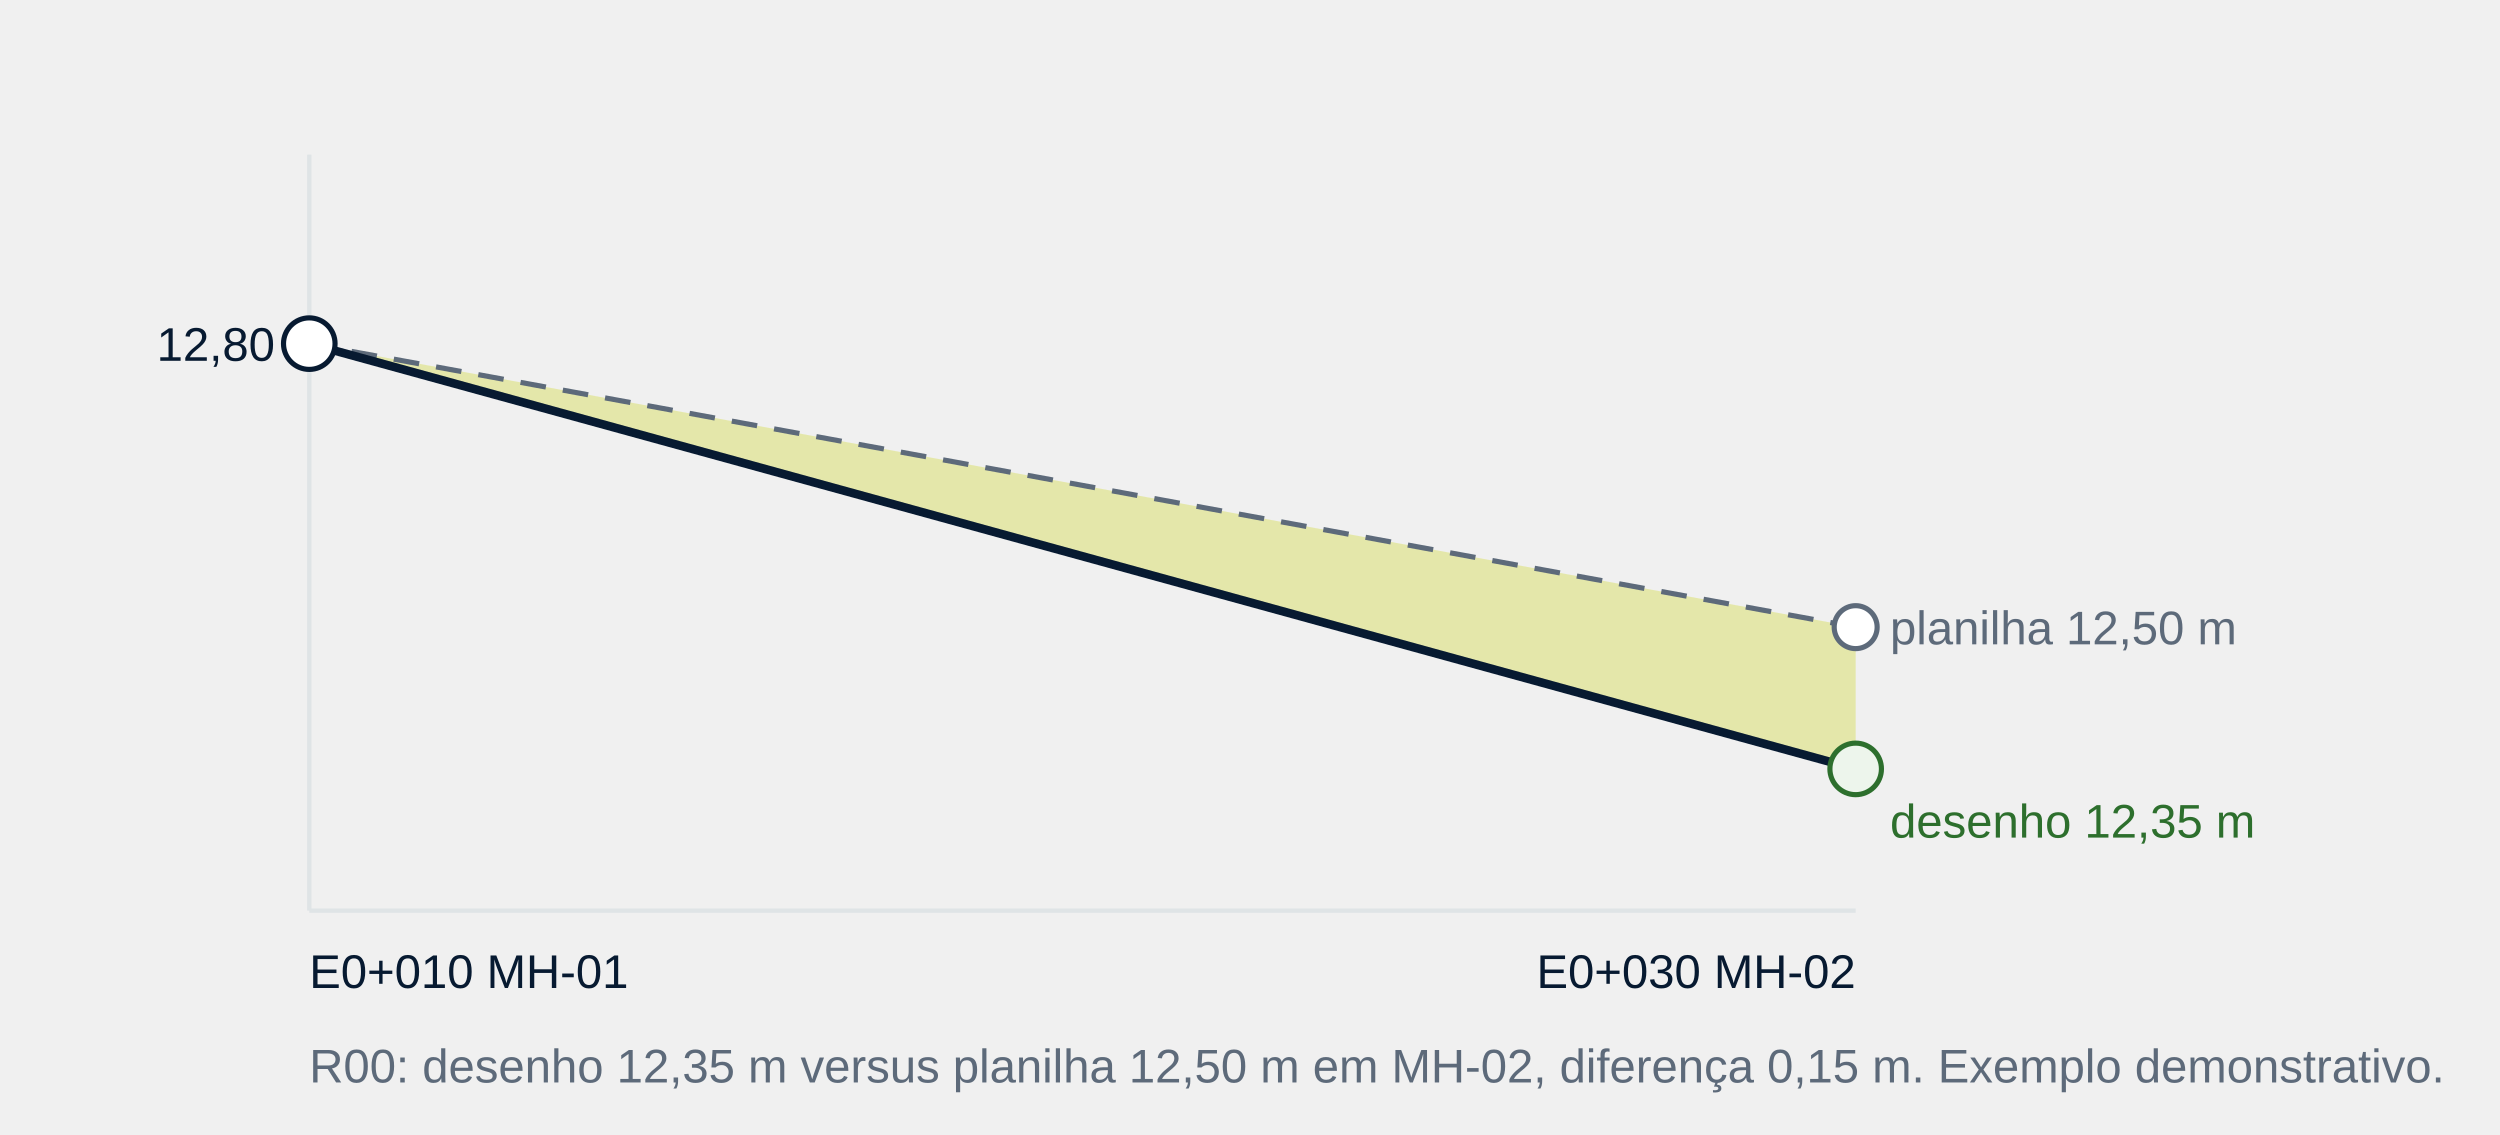
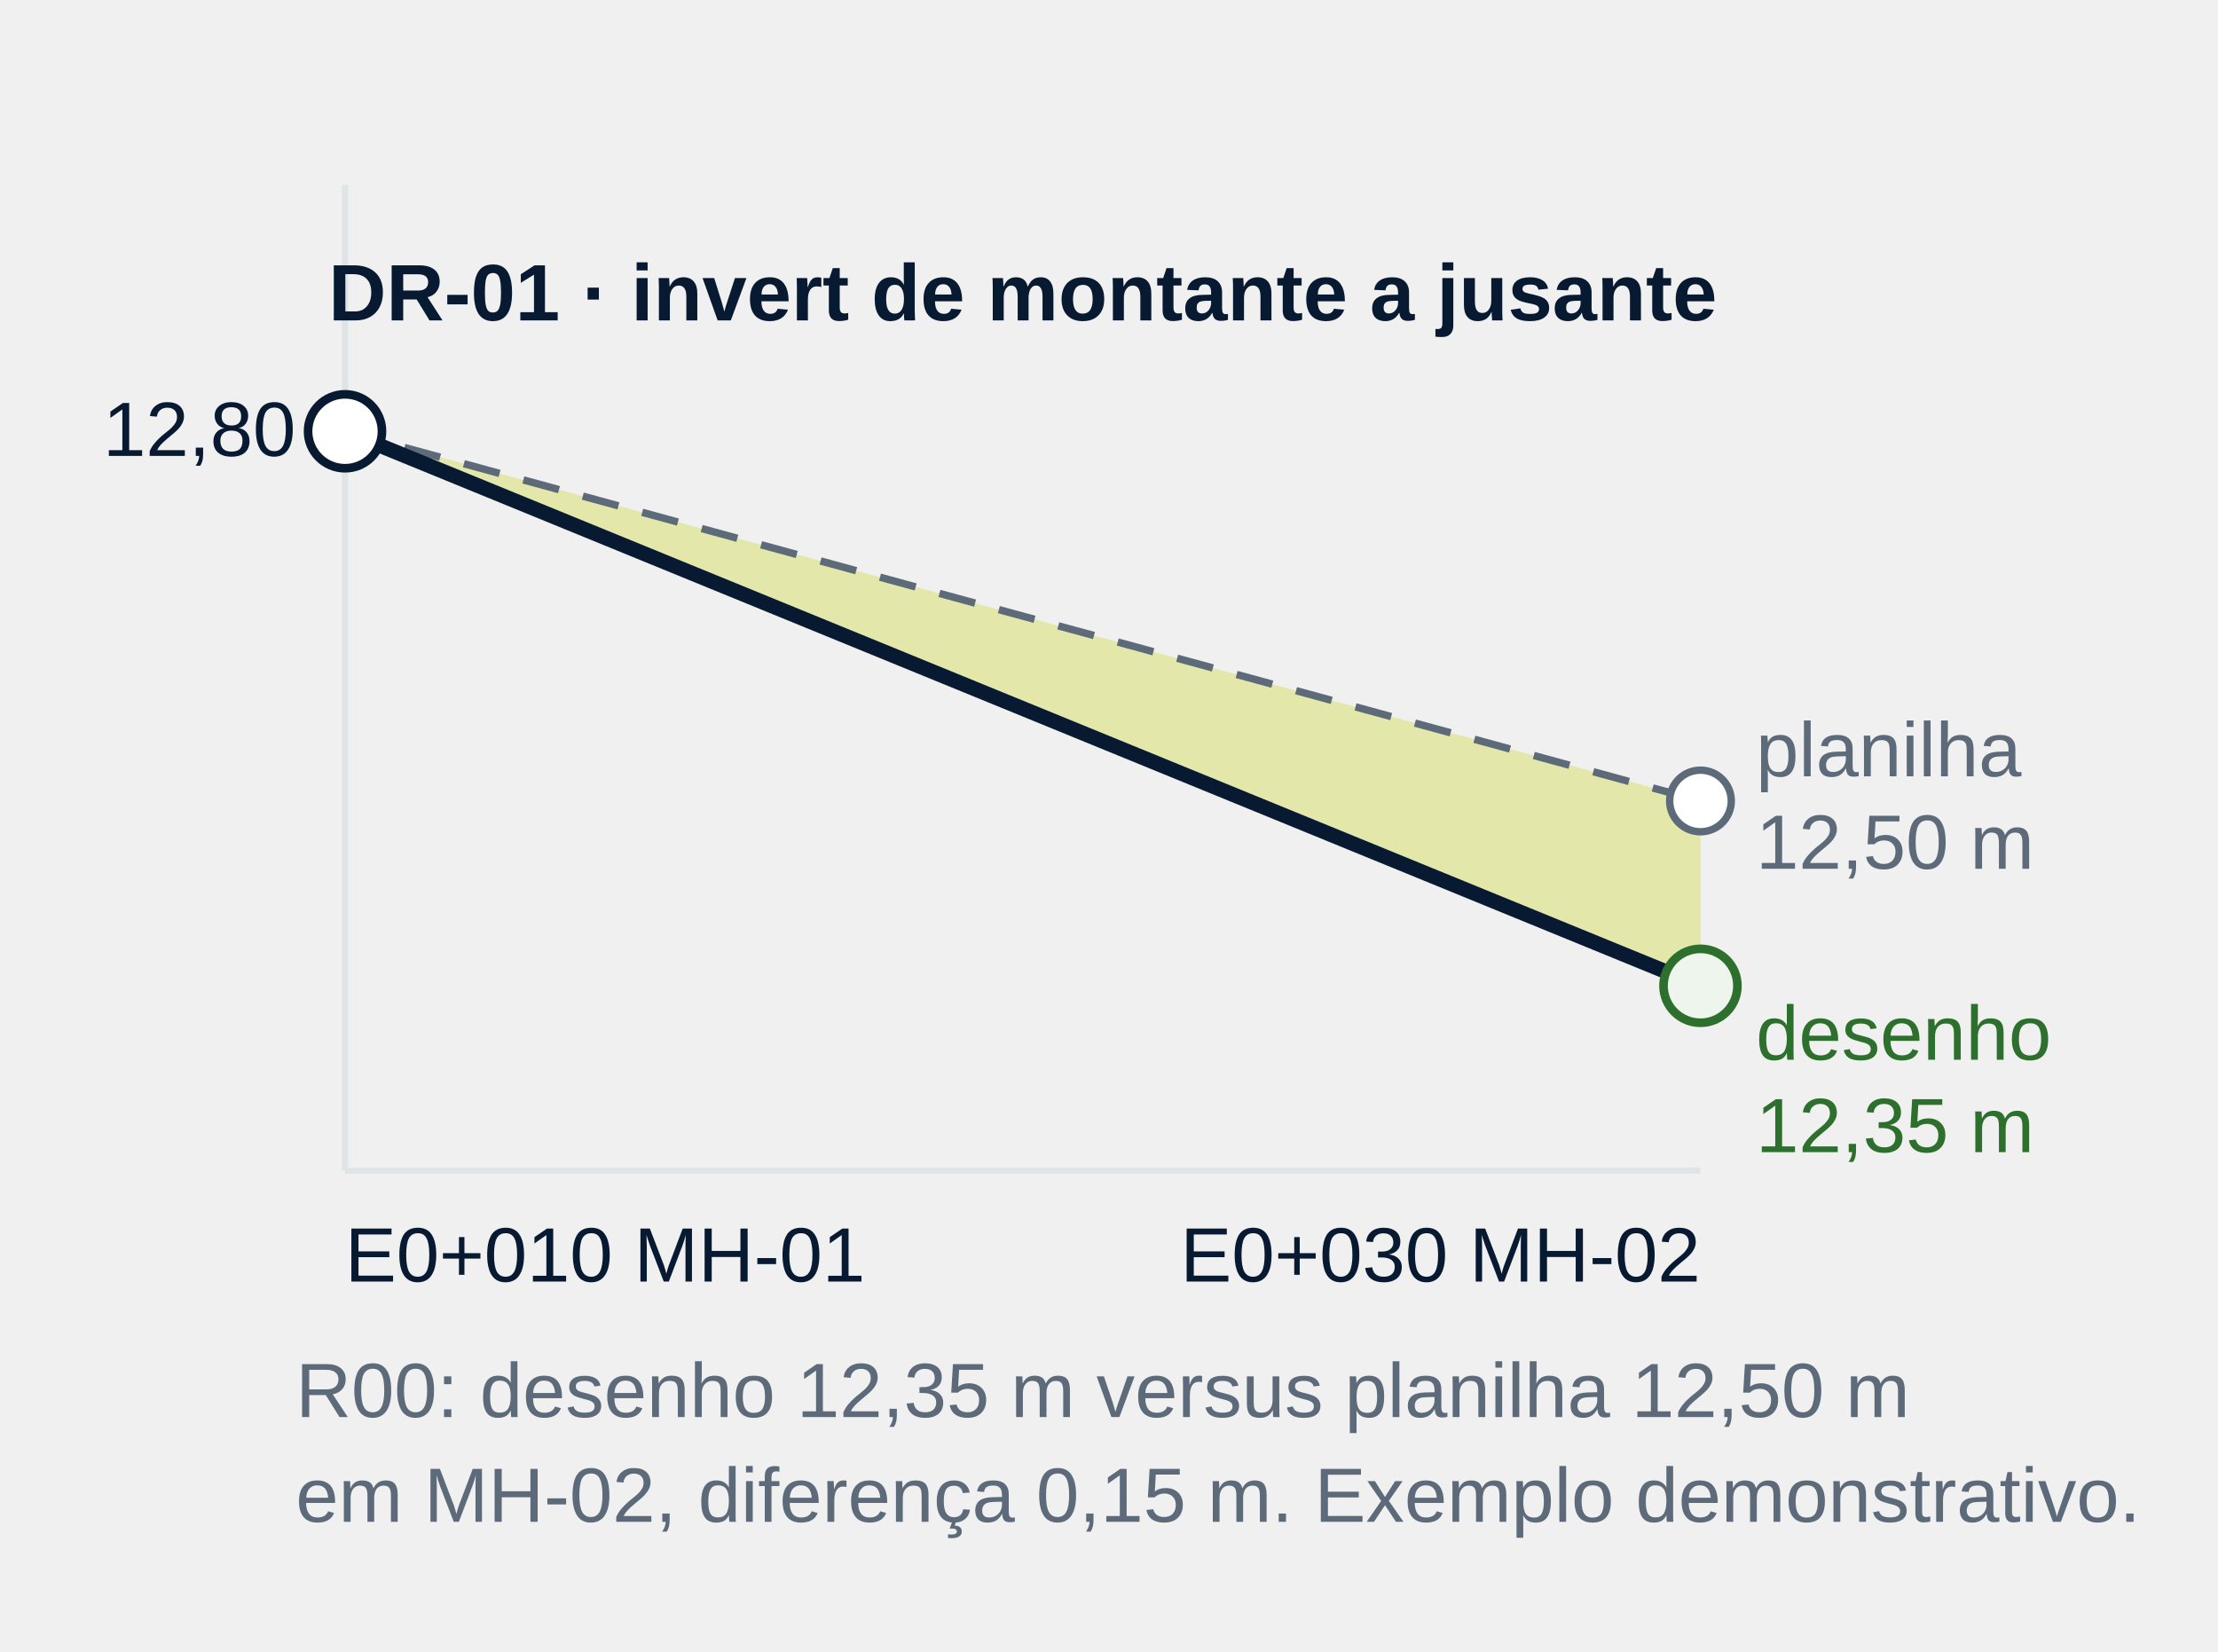
- <svg xmlns="http://www.w3.org/2000/svg" viewBox="0 0 582 264" role="img" font-family="Archivo Var, Arial, Helvetica, sans-serif" aria-labelledby="prf-R00-title prf-R00-desc">
-   <line x1="72.0" y1="212.0" x2="432.0" y2="212.0" stroke="#dfe4e6" stroke-width="1" />
-   <line x1="72.0" y1="36.0" x2="72.0" y2="212.0" stroke="#dfe4e6" stroke-width="1" />
-   <path d="M72.0 80.0L432.0 146.0V179.0Z" fill="#ced62a" fill-opacity="0.35" />
-   <line x1="72.0" y1="80.0" x2="432.0" y2="146.0" stroke="#5d6a7a" stroke-width="1.2" stroke-dasharray="6 4" />
-   <circle cx="432.0" cy="146.0" r="5" fill="#ffffff" stroke="#5d6a7a" stroke-width="1.2" />
-   <text x="440.0" y="150.0" font-size="11" fill="#5d6a7a">planilha 12,50 m</text>
-   <line x1="72.0" y1="80.0" x2="432.0" y2="179.0" stroke="#071a31" stroke-width="2" />
-   <circle cx="72.0" cy="80.0" r="6" fill="#ffffff" stroke="#071a31" stroke-width="1.2" />
-   <circle cx="432.0" cy="179.0" r="6" fill="#edf5ec" stroke="#2d6f2d" stroke-width="1.2" />
-   <text x="64.0" y="84.0" text-anchor="end" font-size="11" fill="#071a31">12,80</text>
-   <text x="440.0" y="195.0" font-size="11" fill="#2d6f2d">desenho 12,35 m</text>
-   <text x="72.0" y="230.0" font-size="11" fill="#071a31">E0+010 MH-01</text>
-   <text x="432.0" y="230.0" text-anchor="end" font-size="11" fill="#071a31">E0+030 MH-02</text>
-   <text x="72" y="252" font-size="11" fill="#5d6a7a">R00: desenho 12,35 m versus planilha 12,50 m em MH-02, diferença 0,15 m. Exemplo demonstrativo.</text>
+ <svg xmlns="http://www.w3.org/2000/svg" viewBox="0 0 360 268" role="img" font-family="Archivo Var, Arial, Helvetica, sans-serif" aria-labelledby="prf-R00-title prf-R00-desc">
+   <line x1="56.0" y1="190.0" x2="276.0" y2="190.0" stroke="#dfe4e6" stroke-width="1" />
+   <line x1="56.0" y1="30.0" x2="56.0" y2="190.0" stroke="#dfe4e6" stroke-width="1" />
+   <path d="M56.0 70.0L276.0 130.0V160.0Z" fill="#ced62a" fill-opacity="0.35" />
+   <line x1="56.0" y1="70.0" x2="276.0" y2="130.0" stroke="#5d6a7a" stroke-width="1.2" stroke-dasharray="6 4" />
+   <circle cx="276.0" cy="130.0" r="5" fill="#ffffff" stroke="#5d6a7a" stroke-width="1.2" />
+   <text x="285.0" y="126.0" font-size="12.5" fill="#5d6a7a">planilha</text>
+   <text x="285.0" y="141.0" font-size="12.5" fill="#5d6a7a">12,50 m</text>
+   <text x="285.0" y="172.0" font-size="12.5" fill="#2d6f2d">desenho</text>
+   <text x="285.0" y="187.0" font-size="12.5" fill="#2d6f2d">12,35 m</text>
+   <line x1="56.0" y1="70.0" x2="276.0" y2="160.0" stroke="#071a31" stroke-width="2.4" />
+   <circle cx="56.0" cy="70.0" r="6" fill="#ffffff" stroke="#071a31" stroke-width="1.4" />
+   <circle cx="276.0" cy="160.0" r="6" fill="#edf5ec" stroke="#2d6f2d" stroke-width="1.4" />
+   <text x="48.0" y="74.0" text-anchor="end" font-size="12.5" fill="#071a31">12,80</text>
+   <text x="166.0" y="52.0" text-anchor="middle" font-size="13" font-weight="650" fill="#071a31">DR-01 · invert de montante a jusante</text>
+   <text x="56.0" y="208.0" font-size="12.5" fill="#071a31">E0+010 MH-01</text>
+   <text x="276.0" y="208.0" text-anchor="end" font-size="12.5" fill="#071a31">E0+030 MH-02</text>
+   <text x="48.0" y="230.0" font-size="12.5" fill="#5d6a7a">R00: desenho 12,35 m versus planilha 12,50 m</text>
+   <text x="48.0" y="247.0" font-size="12.5" fill="#5d6a7a">em MH-02, diferença 0,15 m. Exemplo demonstrativo.</text>
</svg>
